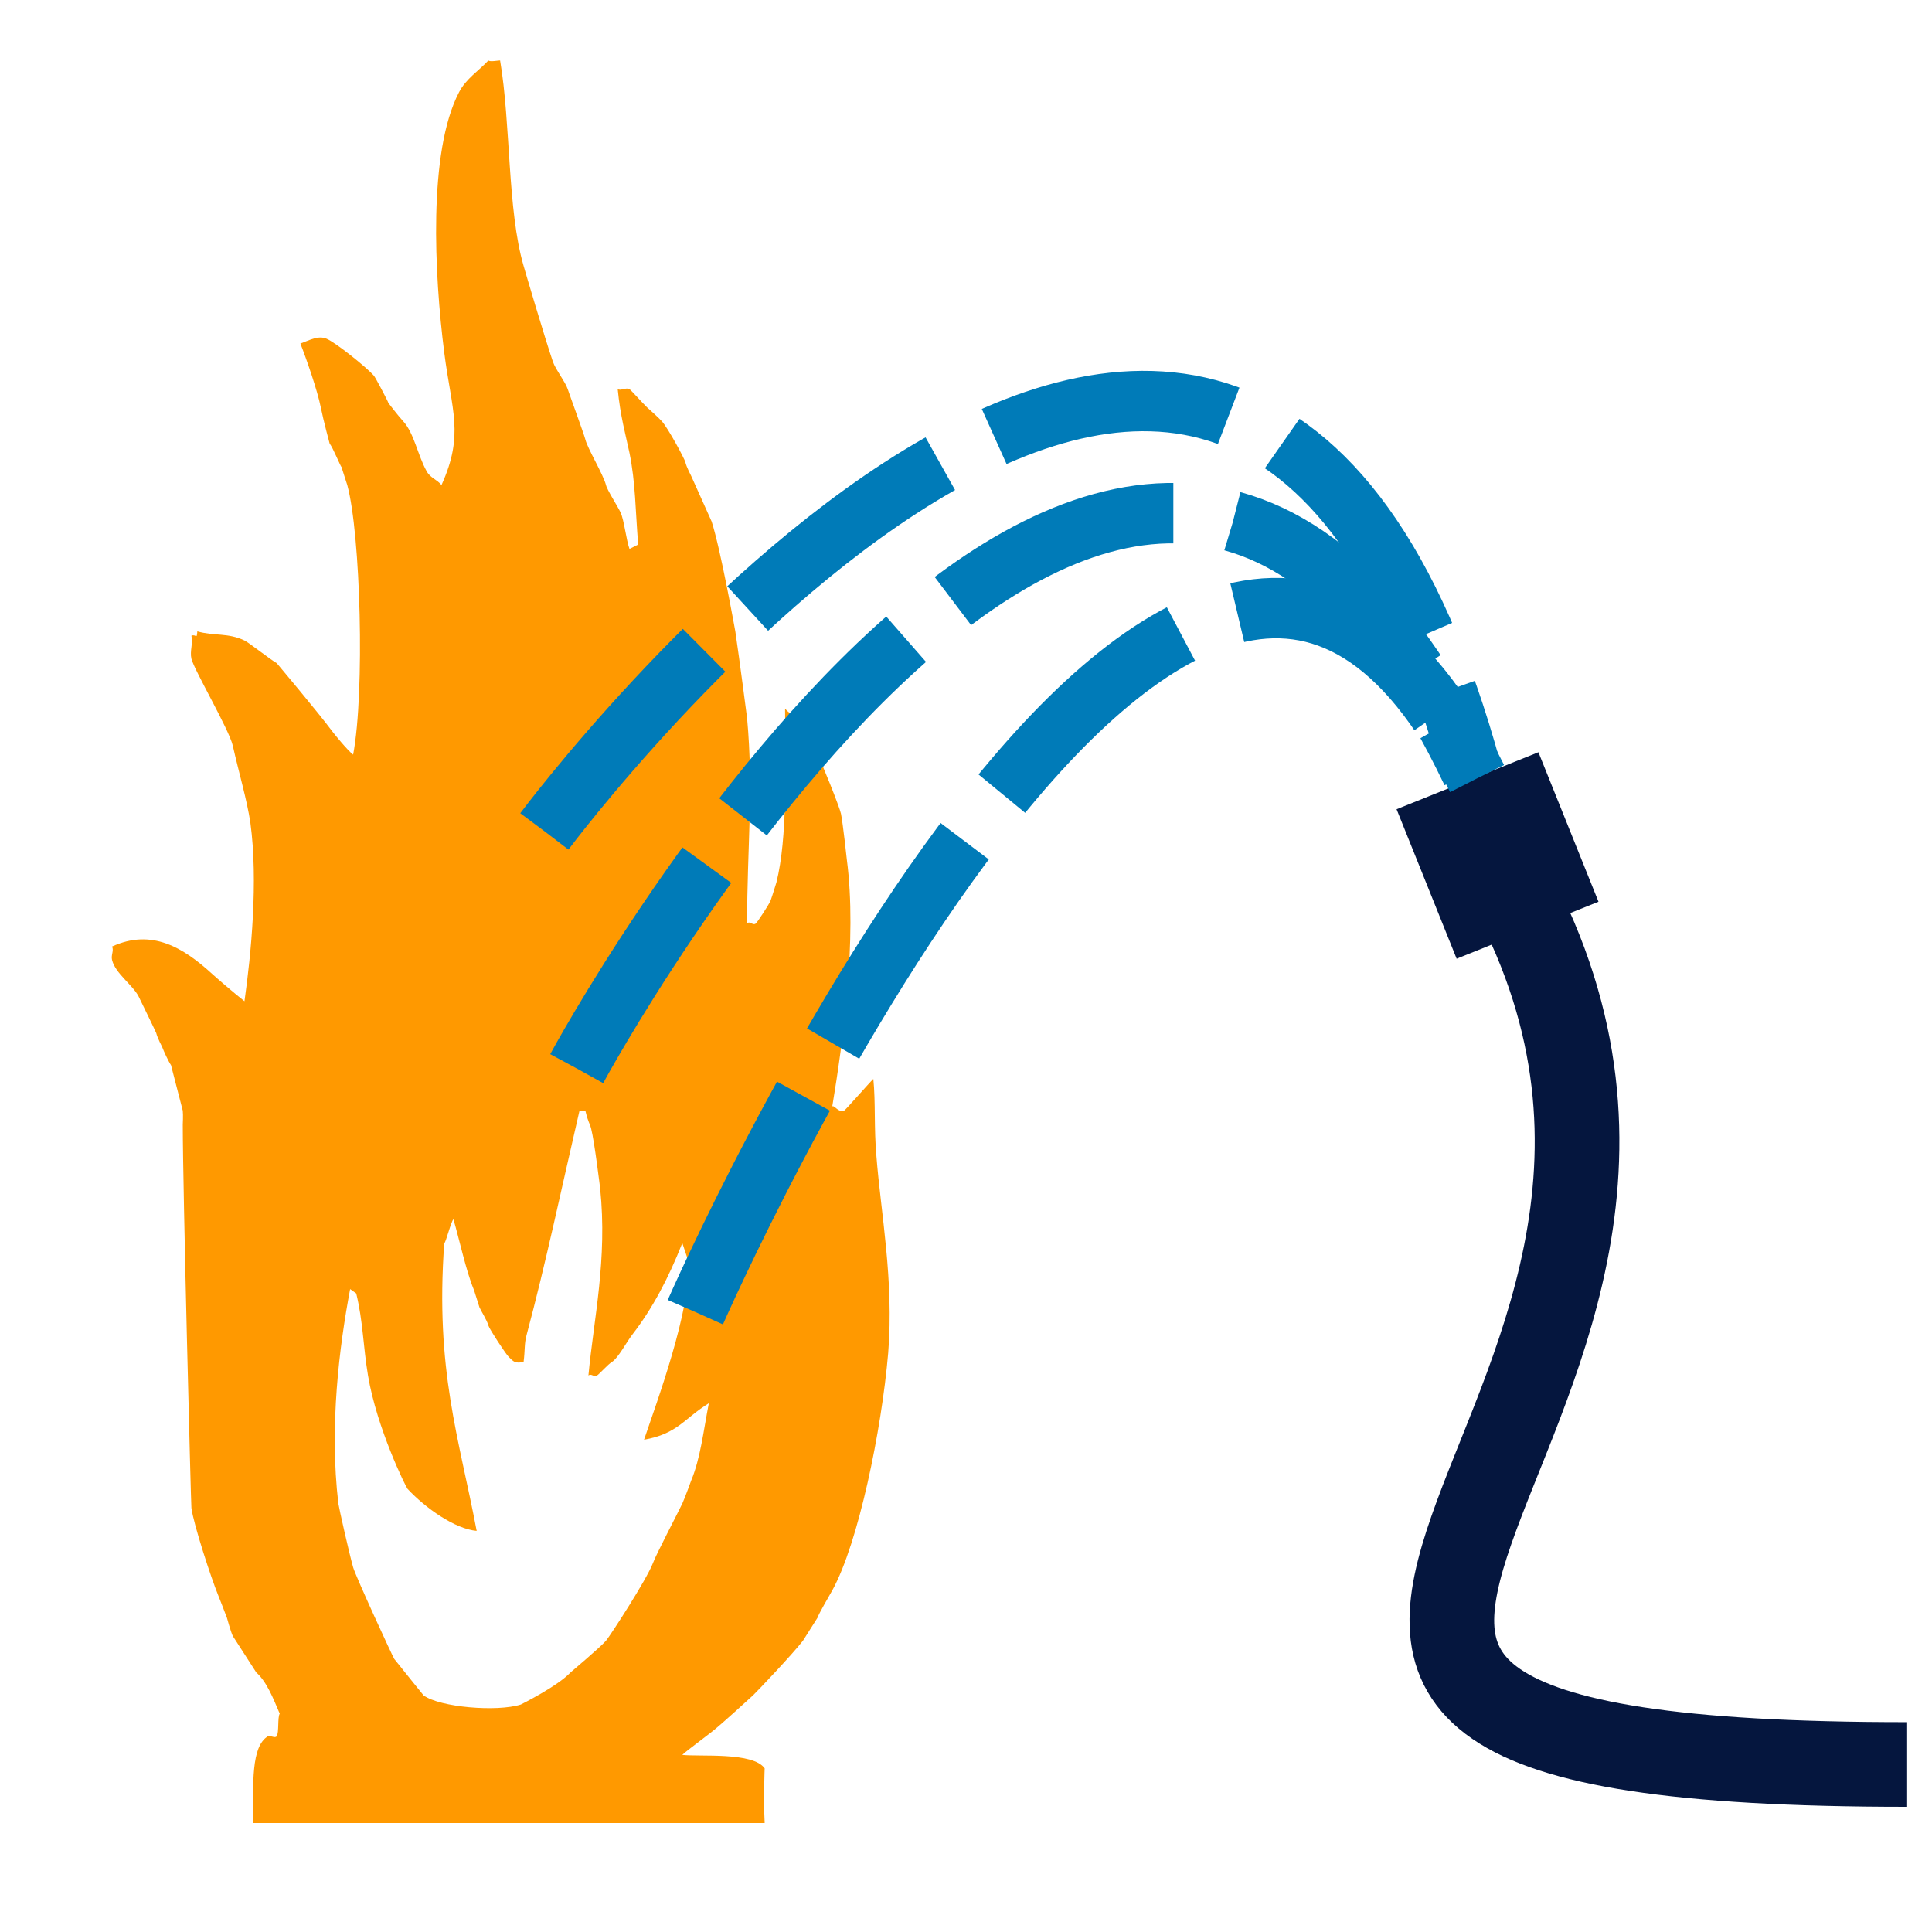
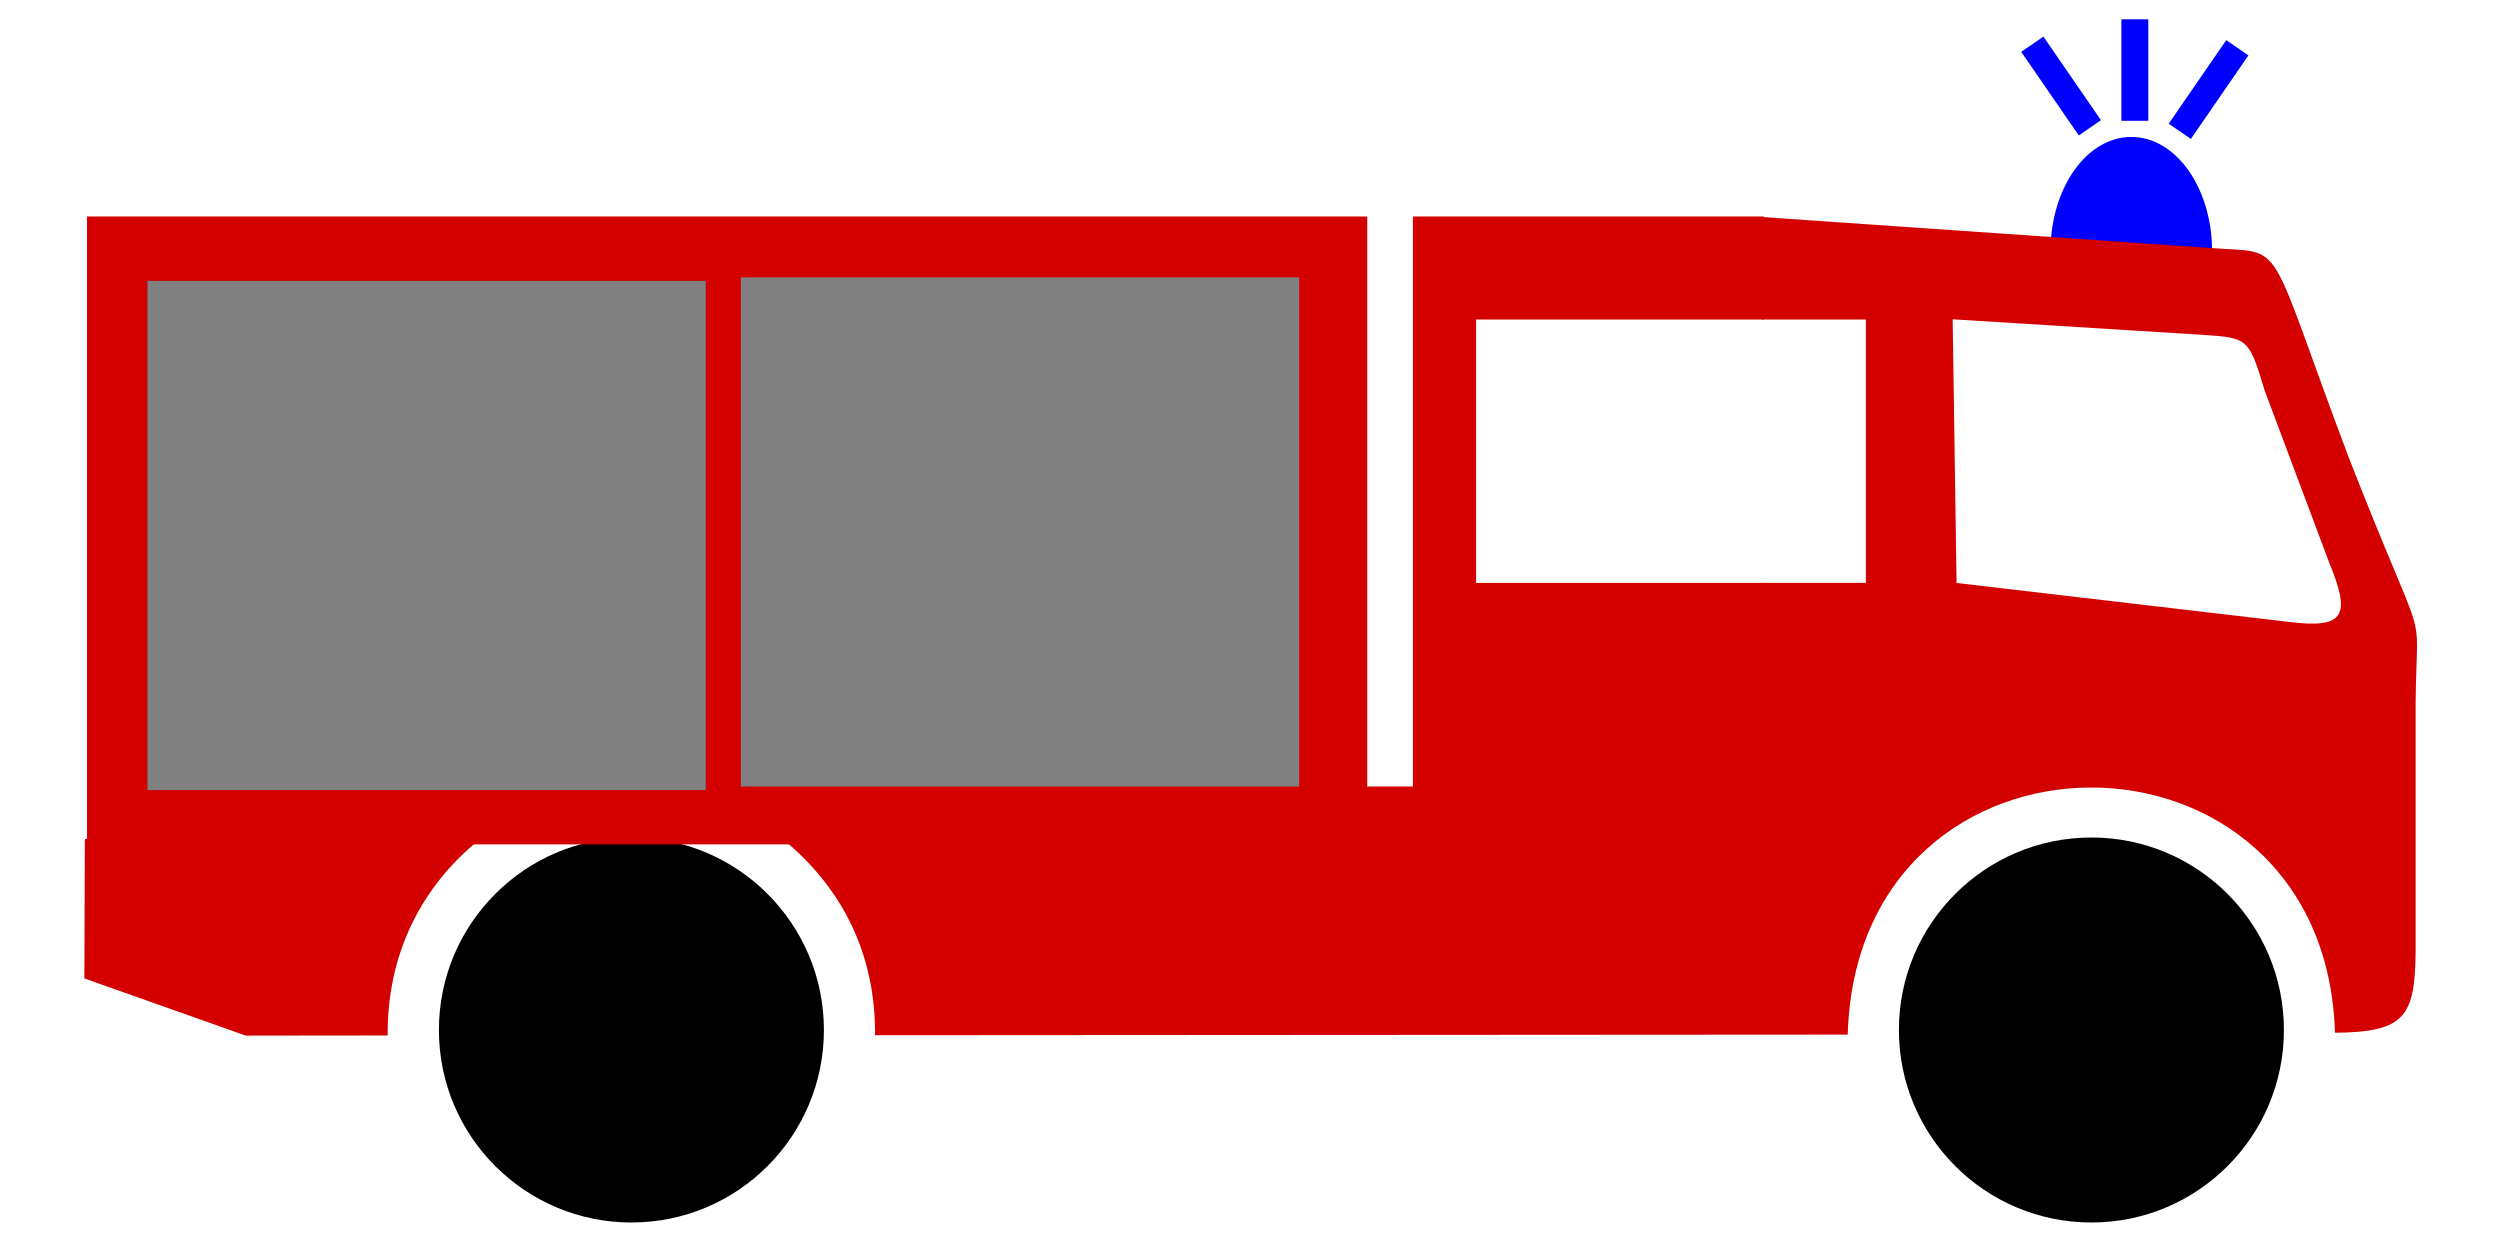
- <svg xmlns="http://www.w3.org/2000/svg" width="32" height="32" id="svg2167" version="1.0">
-   <defs id="defs2169" />
-   <g id="layer1" transform="translate(-54.45772,-496.2276)">
-     <path d="M 62.547,497.229 C 62.572,497.256 62.708,497.229 62.741,497.229 C 62.919,498.274 62.86,499.705 63.13,500.631 C 63.16,500.736 63.481,501.826 63.616,502.22 C 63.658,502.345 63.819,502.548 63.861,502.673 C 63.891,502.765 64.132,503.422 64.153,503.507 C 64.187,503.651 64.449,504.085 64.495,504.262 C 64.512,504.341 64.694,504.623 64.736,504.715 C 64.795,504.84 64.829,505.168 64.884,505.319 L 65.028,505.247 C 64.981,504.682 64.985,504.223 64.884,503.73 C 64.82,503.428 64.732,503.119 64.689,502.673 C 64.74,502.706 64.829,502.64 64.884,502.673 C 64.913,502.693 65.112,502.916 65.175,502.975 C 65.205,503.001 65.374,503.152 65.42,503.205 C 65.526,503.323 65.797,503.829 65.809,503.881 C 65.826,503.96 65.906,504.111 65.906,504.111 C 65.906,504.111 66.24,504.853 66.245,504.866 C 66.397,505.339 66.625,506.626 66.637,506.685 C 66.709,507.171 66.832,508.123 66.832,508.123 C 66.942,509.331 66.832,510.257 66.832,511.524 C 66.874,511.472 66.925,511.564 66.976,511.524 C 67.005,511.498 67.191,511.216 67.221,511.144 C 67.25,511.065 67.318,510.842 67.318,510.842 C 67.504,510.093 67.461,508.99 67.461,507.965 C 67.533,508.057 67.749,508.176 67.804,508.274 C 67.825,508.313 67.964,508.661 67.998,508.727 C 68.061,508.839 68.366,509.6 68.387,509.706 C 68.421,509.876 68.484,510.467 68.484,510.467 C 68.657,511.787 68.416,513.507 68.243,514.552 C 68.286,514.532 68.336,514.657 68.438,514.624 C 68.459,514.617 68.847,514.171 68.923,514.098 C 68.962,514.492 68.932,514.906 68.974,515.379 C 69.046,516.311 69.266,517.434 69.169,518.636 C 69.059,519.923 68.674,521.788 68.243,522.569 C 68.18,522.681 68.015,522.963 67.998,523.022 C 67.998,523.022 67.808,523.324 67.757,523.403 C 67.584,523.626 67.005,524.237 66.929,524.309 C 66.823,524.408 66.414,524.775 66.342,524.834 C 66.215,524.946 65.813,525.235 65.759,525.294 C 66.054,525.327 66.929,525.242 67.123,525.517 C 67.123,525.517 67.102,526.01 67.123,526.423 C 64.296,526.423 61.474,526.423 58.651,526.423 C 58.651,525.767 58.613,525.156 58.896,524.985 C 58.93,524.966 59.014,525.025 59.04,524.985 C 59.082,524.926 59.052,524.67 59.091,524.611 C 58.981,524.355 58.879,524.086 58.702,523.928 L 58.313,523.324 C 58.279,523.252 58.216,523.022 58.216,523.022 C 58.186,522.937 58.085,522.687 58.068,522.641 C 57.958,522.372 57.666,521.486 57.628,521.203 C 57.62,521.124 57.485,515.884 57.485,514.854 C 57.485,514.854 57.493,514.696 57.485,514.624 L 57.29,513.869 C 57.252,513.816 57.172,513.645 57.143,513.567 C 57.143,513.567 57.066,513.422 57.045,513.337 C 57.045,513.33 56.783,512.792 56.754,512.733 C 56.657,512.542 56.369,512.352 56.314,512.129 C 56.293,512.043 56.348,511.977 56.314,511.905 C 56.973,511.603 57.497,511.925 57.971,512.358 C 58.013,512.398 58.347,512.687 58.507,512.811 C 58.617,512.03 58.736,510.822 58.605,509.857 C 58.55,509.482 58.41,509.01 58.313,508.576 C 58.25,508.307 57.675,507.329 57.628,507.138 C 57.599,507.007 57.658,506.889 57.628,506.757 C 57.705,506.724 57.717,506.829 57.726,506.685 C 58,506.764 58.233,506.705 58.507,506.836 C 58.579,506.869 58.96,507.171 59.04,507.21 C 59.04,507.21 59.737,508.038 59.965,508.346 C 59.999,508.392 60.219,508.661 60.307,508.727 C 60.502,507.69 60.43,505.07 60.21,504.262 C 60.198,504.229 60.13,504.012 60.113,503.96 C 60.1,503.96 59.965,503.625 59.919,503.579 C 59.919,503.579 59.817,503.205 59.771,502.975 C 59.716,502.699 59.534,502.174 59.433,501.918 C 59.593,501.859 59.733,501.78 59.868,501.839 C 60.012,501.898 60.523,502.305 60.65,502.45 C 60.671,502.469 60.886,502.877 60.891,502.903 C 60.891,502.903 61.051,503.113 61.136,503.205 C 61.317,503.402 61.377,503.77 61.524,504.032 C 61.584,504.144 61.698,504.17 61.77,504.262 C 62.15,503.422 61.939,503.034 61.816,502.069 C 61.651,500.775 61.546,498.74 62.061,497.755 C 62.175,497.532 62.395,497.394 62.547,497.229 z M 64.056,514.624 C 63.76,515.898 63.498,517.152 63.181,518.334 C 63.139,518.485 63.156,518.583 63.13,518.787 C 62.982,518.813 62.965,518.78 62.889,518.708 C 62.843,518.669 62.564,518.242 62.547,518.183 C 62.526,518.097 62.42,517.933 62.399,517.881 C 62.37,517.795 62.306,517.579 62.302,517.579 C 62.175,517.27 62.065,516.751 61.968,516.423 C 61.926,516.462 61.841,516.817 61.816,516.817 C 61.664,518.925 62.061,520.041 62.353,521.584 C 61.994,521.551 61.508,521.21 61.208,520.888 C 61.186,520.868 60.7,519.89 60.553,519.01 C 60.472,518.53 60.472,518.117 60.358,517.651 L 60.257,517.579 C 60.079,518.524 59.91,519.844 60.062,521.131 C 60.075,521.216 60.24,521.952 60.307,522.188 C 60.35,522.339 60.958,523.659 60.988,523.705 C 61.144,523.902 61.474,524.309 61.474,524.309 C 61.744,524.506 62.691,524.585 63.084,524.46 C 63.084,524.46 63.692,524.158 63.908,523.928 C 63.92,523.915 64.377,523.534 64.495,523.403 C 64.575,523.304 65.167,522.392 65.273,522.116 C 65.319,521.985 65.687,521.282 65.759,521.131 C 65.801,521.039 65.906,520.75 65.906,520.75 C 66.059,520.382 66.109,519.929 66.198,519.47 C 65.784,519.726 65.683,519.975 65.125,520.074 C 65.315,519.509 65.923,517.881 65.856,517.106 L 65.759,516.817 C 65.522,517.414 65.268,517.894 64.93,518.334 C 64.837,518.452 64.698,518.721 64.592,518.787 C 64.533,518.82 64.381,518.99 64.347,519.01 C 64.292,519.043 64.254,518.971 64.204,519.01 C 64.292,518.065 64.52,517.093 64.398,515.911 C 64.398,515.911 64.305,515.142 64.25,514.926 C 64.22,514.808 64.208,514.847 64.153,514.624 L 64.056,514.624 z " id="path11" style="fill:#ff9900;fill-opacity:1;stroke:none" />
-     <path style="fill:none;fill-rule:evenodd;stroke:#05163e;stroke-width:2.532;stroke-linecap:butt;stroke-linejoin:miter;stroke-miterlimit:4;stroke-dasharray:none;stroke-opacity:1" d="M 79.759,511.635 L 78.764,509.159" id="path2421" />
-     <path style="fill:none;fill-rule:evenodd;stroke:#05163e;stroke-width:1.402;stroke-linecap:butt;stroke-linejoin:miter;stroke-miterlimit:4;stroke-dasharray:none;stroke-opacity:1" d="M 79.485,510.935 C 84.297,519.932 70.737,525.453 86.046,525.453" id="path3428" />
-     <path style="fill:none;fill-rule:evenodd;stroke:#007bb8;stroke-width:1;stroke-linecap:butt;stroke-linejoin:miter;stroke-opacity:1;stroke-miterlimit:3;stroke-dasharray:4,1;stroke-dashoffset:0" d="M 11.518,21.732 C 11.518,21.732 19.643,3.161 24.464,12.893" id="path2165" transform="translate(54.45772,496.2276)" />
-     <path style="fill:none;fill-rule:evenodd;stroke:#007bb8;stroke-width:1;stroke-linecap:butt;stroke-linejoin:miter;stroke-miterlimit:3;stroke-dasharray:4, 1;stroke-dashoffset:0;stroke-opacity:1" d="M 58.118,521.514 C 58.118,521.514 66.69,501.693 72.226,515.175" id="path4107" transform="translate(54.45772,496.2276)" />
-     <path style="fill:none;fill-rule:evenodd;stroke:#007bb8;stroke-width:1;stroke-linecap:butt;stroke-linejoin:miter;stroke-miterlimit:3;stroke-dasharray:4, 1;stroke-dashoffset:0;stroke-opacity:1" d="M 64.011,513.925 C 64.011,513.925 73.118,497.05 78.833,509.014" id="path4109" />
-     <path style="fill:none;fill-rule:evenodd;stroke:#007bb8;stroke-width:1;stroke-linecap:butt;stroke-linejoin:miter;stroke-miterlimit:3;stroke-dasharray:4, 1;stroke-dashoffset:0;stroke-opacity:1" d="M 63.476,509.996 C 63.476,509.996 74.904,494.639 78.833,509.014" id="path4111" />
-   </g>
+ <svg xmlns="http://www.w3.org/2000/svg" version="1.1" width="1000" height="500" id="svg2">
+   <path style="fill:#0000ff;fill-opacity:1;stroke:none;stroke-width:20;stroke-miterlimit:4;stroke-dasharray:none;stroke-opacity:1" id="path3172" d="M 563.202,25.983 A 14.747,25.983 0 0 1 592.697,25.983" transform="matrix(2.190476,0,0,1.756757,-413.4564,54.77528)" />
+   <circle r="77" cx="748" cy="412" style="fill:#000000;stroke:none" id="circle10" transform="matrix(-1,0,0,1,1000.564,0)" />
+   <defs id="defs13" />
+   <path style="fill:#d40000;fill-rule:evenodd;stroke:none" d="M 704.782,86.812 L 884.501,99.219 C 914.981,101.527 905.678,93.254 939.376,182.688 C 972.126,266.585 966.604,237.383 966.251,281.625 L 966.251,380.625 C 965.98,406.512 962.104,412.884 934.001,413.094 C 929.935,282.422 742.822,281.961 739.095,413.844 L 350.032,414.094 C 350.22,380.1 335.845,354.197 312.845,335.406 L 704.782,335.094 L 704.782,233.156 L 746.345,233.156 L 746.345,127.812 L 704.782,127.812 L 704.782,86.812 z M 781.064,127.719 L 782.626,233.188 L 915.251,248.719 C 938.768,251.779 940.131,245.591 931.532,224.656 L 905.939,156.406 C 899.511,135.251 899.366,135.159 881.126,133.938 L 781.064,127.719 z M 192.126,335.562 C 168.295,354.671 154.833,381.845 155.064,414.188 L 98.345,414.25 L 33.751,391.375 L 33.939,335.594 L 192.126,335.562 z " id="path4" />
+   <path style="fill:#d40000;stroke:none" d="M 705.47,86.594 L 705.47,127.812 L 590.439,127.812 L 590.439,233.156 L 705.47,233.156 L 705.47,337.75 L 34.814,337.75 L 34.814,86.594 L 546.907,86.594 L 546.907,314.594 L 565.157,314.594 L 565.157,86.594 L 705.47,86.594 z " id="rect6" />
+   <circle r="77" cx="164" cy="412" style="fill:#000000;stroke:none" id="circle8" transform="matrix(-1,0,0,1,1000.564,0)" />
+   <rect style="fill:#333333;fill-opacity:1;stroke:none;stroke-width:20;stroke-miterlimit:4;stroke-dasharray:none;stroke-opacity:1" id="rect3160" width="223.315" height="203.652" x="58.989" y="112.36" />
+   <rect y="112.36" x="58.989" height="203.652" width="223.315" id="rect3162" style="fill:#808080;fill-opacity:1;stroke:none;stroke-width:20;stroke-miterlimit:4;stroke-dasharray:none;stroke-opacity:1" />
+   <rect style="fill:#808080;fill-opacity:1;stroke:none;stroke-width:20;stroke-miterlimit:4;stroke-dasharray:none;stroke-opacity:1" id="rect3166" width="223.315" height="203.652" x="296.348" y="110.955" />
+   <path style="fill:none;fill-opacity:1;fill-rule:evenodd;stroke:#0000ff;stroke-width:10.764;stroke-linecap:butt;stroke-linejoin:miter;stroke-miterlimit:4;stroke-dasharray:none;stroke-opacity:1" d="M 853.933,48.318 L 853.933,7.725" id="path3174" />
+   <path id="path5118" d="M 871.917,52.532 L 894.937,19.098" style="fill:none;fill-opacity:1;fill-rule:evenodd;stroke:#0000ff;stroke-width:10.764;stroke-linecap:butt;stroke-linejoin:miter;stroke-miterlimit:4;stroke-dasharray:none;stroke-opacity:1" />
+   <path style="fill:none;fill-opacity:1;fill-rule:evenodd;stroke:#0000ff;stroke-width:10.764;stroke-linecap:butt;stroke-linejoin:miter;stroke-miterlimit:4;stroke-dasharray:none;stroke-opacity:1" d="M 835.949,51.127 L 812.928,17.693" id="path5120" />
</svg>
